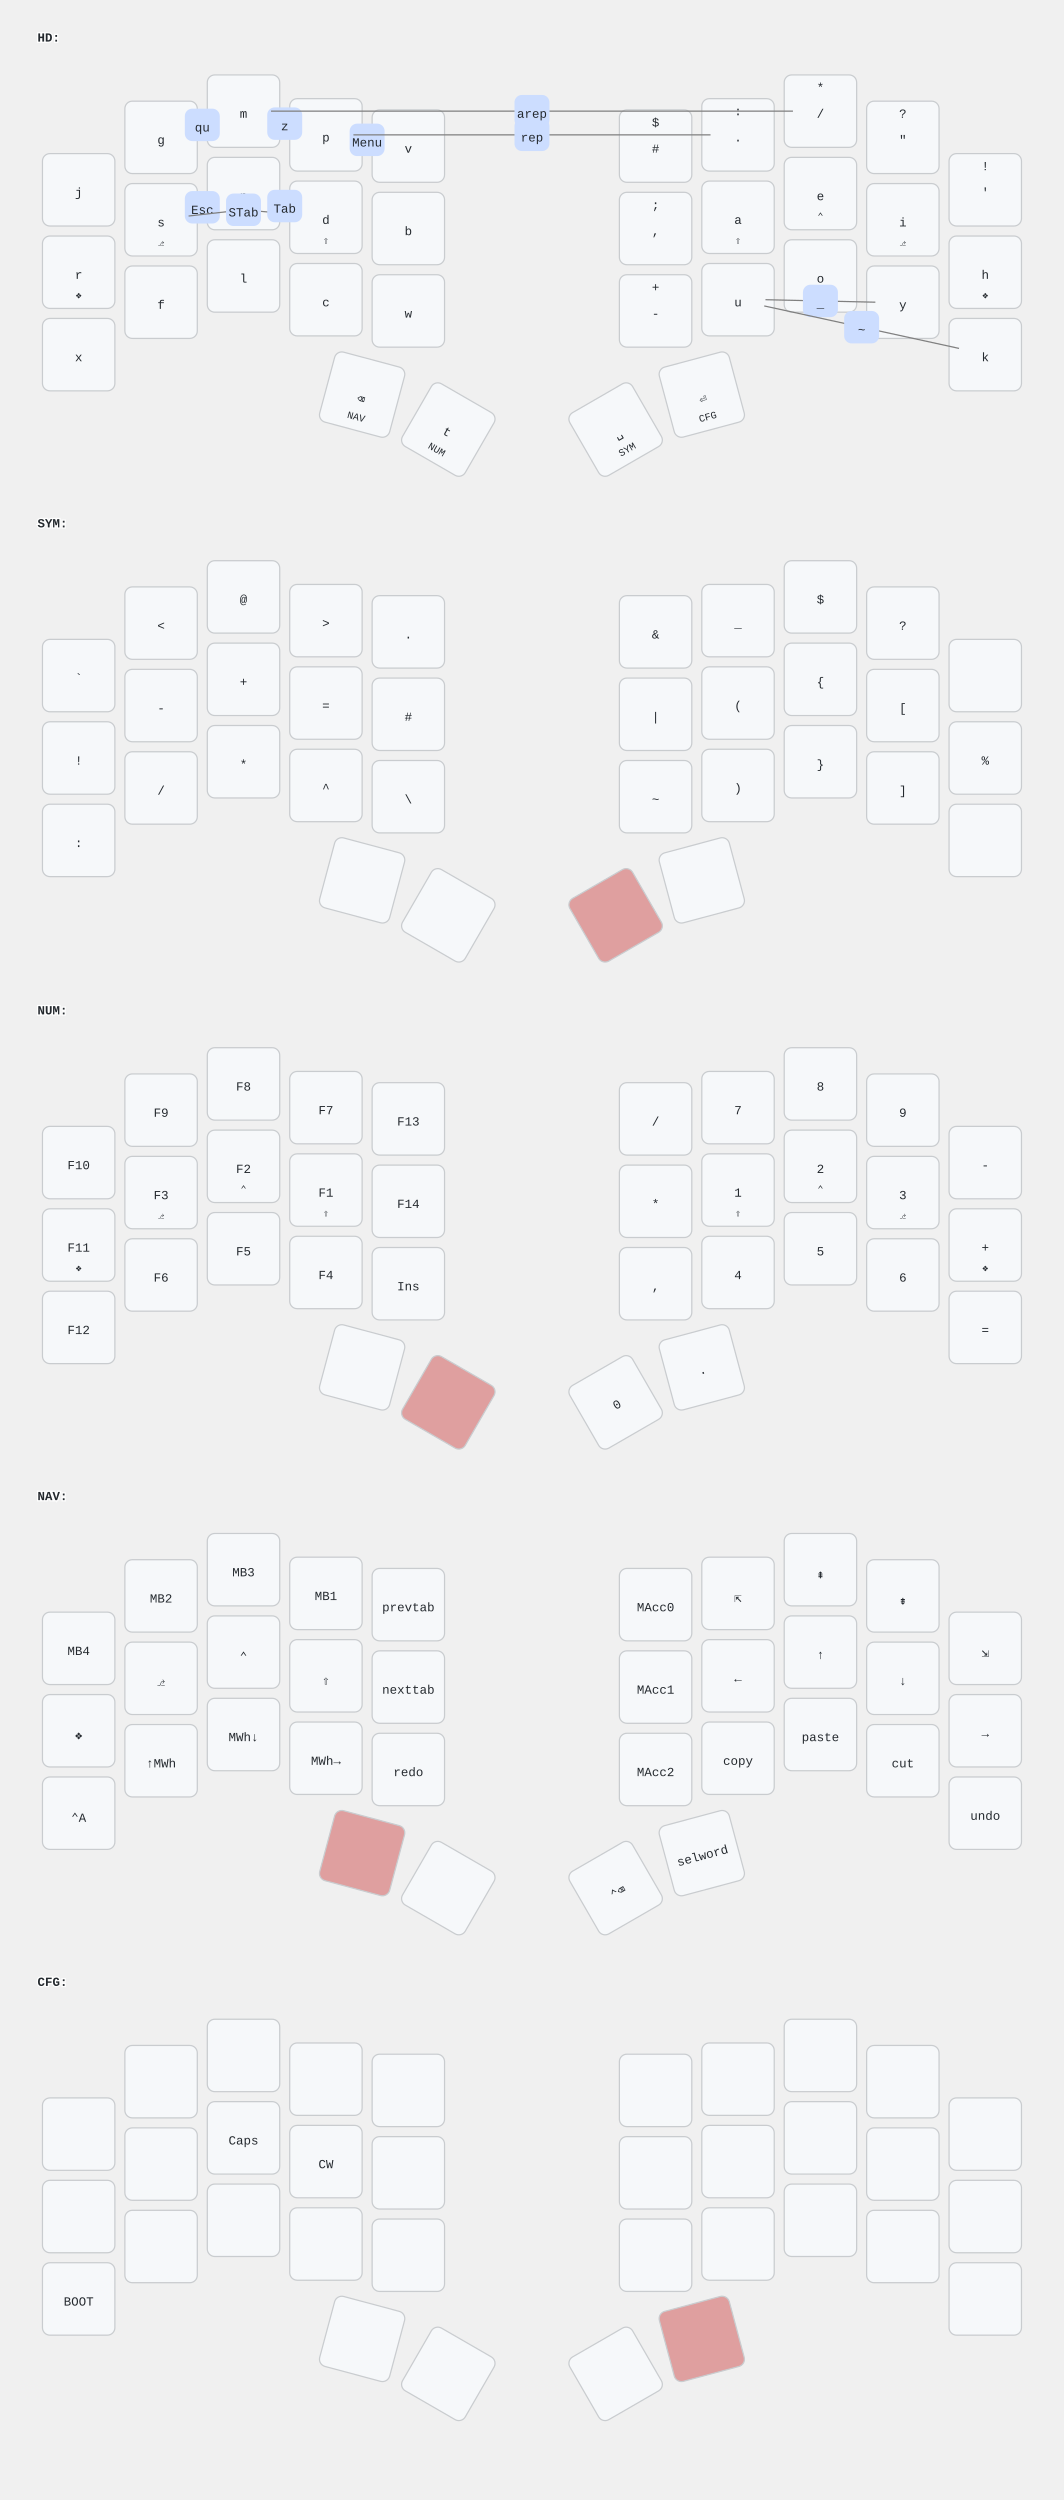
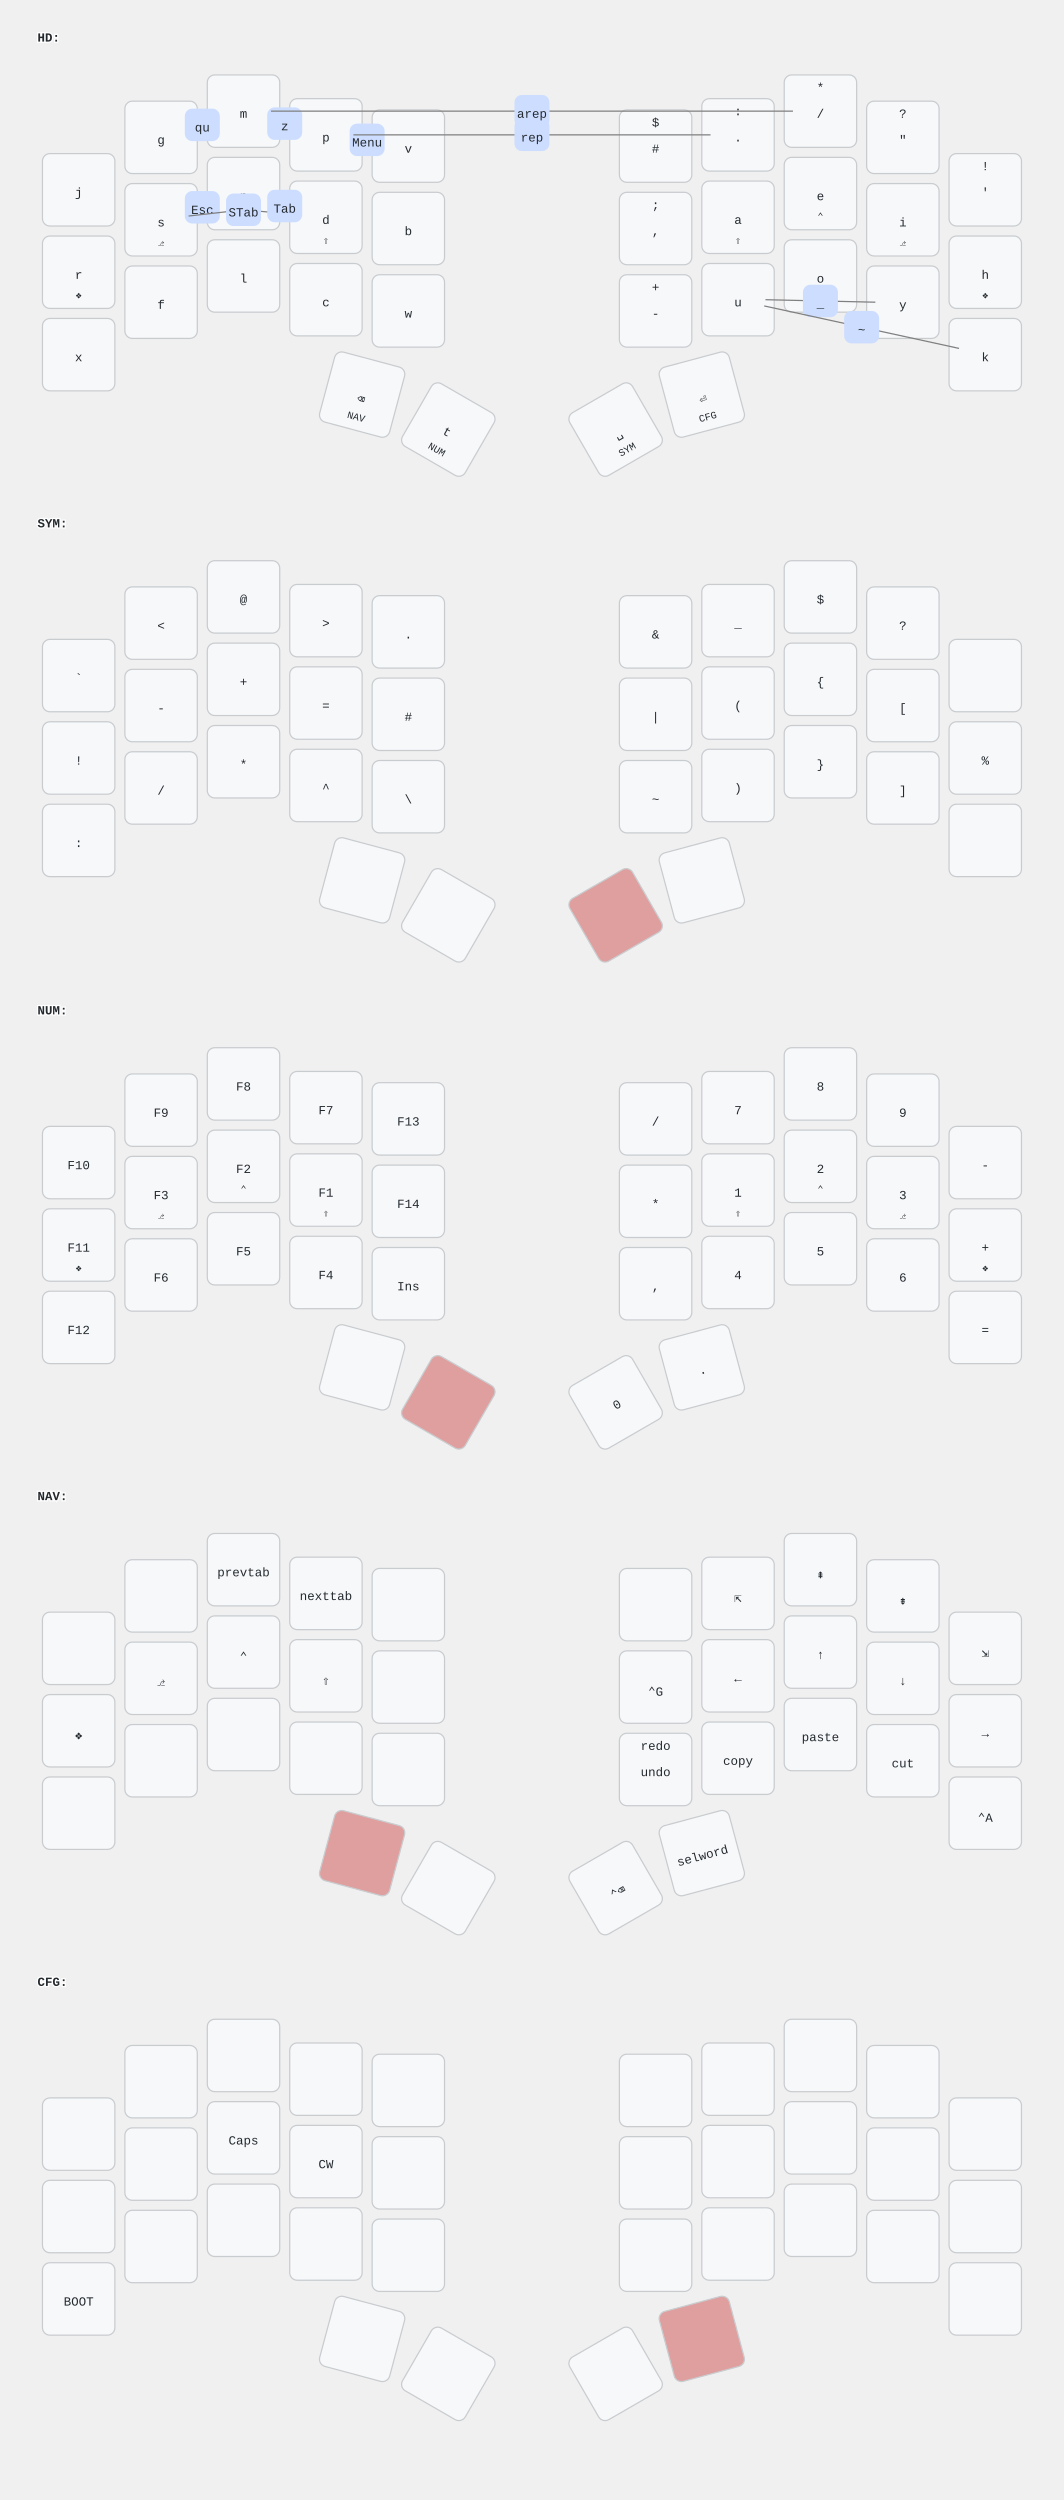
<svg xmlns="http://www.w3.org/2000/svg" width="852" height="2002" viewBox="0 0 852 2002" class="keymap">
  <style>/* inherit to force styles through use tags */
svg path {
    fill: inherit;
}

/* font and background color specifications */
svg.keymap {
    font-family: SFMono-Regular,Consolas,Liberation Mono,Menlo,monospace;
    font-size: 10px;
    font-kerning: normal;
    text-rendering: optimizeLegibility;
    fill: #24292e;
}

/* default key styling */
rect.key {
    fill: #f6f8fa;
    stroke: #c9cccf;
    stroke-width: 1;
}

/* default key side styling, only used is draw_key_sides is set */
rect.side {
    filter: brightness(90%);
}

/* color accent for combo boxes */
rect.combo, rect.combo-separate {
    fill: #cdf;
}

/* color accent for held keys */
rect.held, rect.combo.held {
    fill: #df9f9f;
}

/* color accent for ghost (optional) keys */
rect.ghost, rect.combo.ghost {
    stroke-dasharray: 4, 4;
    stroke-width: 2;
}

text {
    text-anchor: middle;
    dominant-baseline: hanging;
}

/* styling for layer labels */
text.label {
    font-weight: bold;
    text-anchor: start;
    stroke: white;
    stroke-width: 2;
    paint-order: stroke;
}

/* styling for combo tap, and key hold/shifted label text */
text.combo, text.hold, text.shifted {
    font-size: 10px;
}

/* styling for hold label text */
text.hold {
    font-size: 8px;
}

text.hold {
    text-anchor: middle;
    dominant-baseline: auto;
}

text.shifted {
    text-anchor: middle;
    dominant-baseline: hanging;
}

/* styling for hold/shifted label text in combo box */
text.combo.hold, text.combo.shifted {
    font-size: 8px;
}

/* lighter symbol for transparent keys */
text.trans {
    fill: #7b7e81;
}

/* styling for combo dendrons */
path.combo {
    stroke-width: 1;
    stroke: gray;
    fill: none;
}

/* Start Tabler Icons Cleanup */
/* cannot use height/width with glyphs */
.icon-tabler &gt; path {
    fill: inherit;
    stroke: inherit;
    stroke-width: 2;
}
/* hide tabler's default box */
.icon-tabler &gt; path[stroke="none"][fill="none"] {
    visibility: hidden;
}
/* End Tabler Icons Cleanup */
</style>
  <g transform="translate(30, 0)" class="layer-HD">
    <text x="0" y="28" class="label" id="HD">HD:</text>
    <g transform="translate(0, 56)">
      <g transform="translate(33, 96)" class="key keypos-0">
        <rect rx="6" ry="6" x="-29" y="-29" width="58" height="58" class="key" />
        <text x="0" y="0" class="key tap">j</text>
      </g>
      <g transform="translate(99, 54)" class="key keypos-1">
        <rect rx="6" ry="6" x="-29" y="-29" width="58" height="58" class="key" />
        <text x="0" y="0" class="key tap">g</text>
      </g>
      <g transform="translate(165, 33)" class="key keypos-2">
        <rect rx="6" ry="6" x="-29" y="-29" width="58" height="58" class="key" />
        <text x="0" y="0" class="key tap">m</text>
      </g>
      <g transform="translate(231, 52)" class="key keypos-3">
        <rect rx="6" ry="6" x="-29" y="-29" width="58" height="58" class="key" />
        <text x="0" y="0" class="key tap">p</text>
      </g>
      <g transform="translate(297, 61)" class="key keypos-4">
        <rect rx="6" ry="6" x="-29" y="-29" width="58" height="58" class="key" />
        <text x="0" y="0" class="key tap">v</text>
      </g>
      <g transform="translate(495, 61)" class="key keypos-5">
        <rect rx="6" ry="6" x="-29" y="-29" width="58" height="58" class="key" />
        <text x="0" y="0" class="key tap">#</text>
        <text x="0" y="-21" class="key shifted">$</text>
      </g>
      <g transform="translate(561, 52)" class="key keypos-6">
        <rect rx="6" ry="6" x="-29" y="-29" width="58" height="58" class="key" />
        <text x="0" y="0" class="key tap">.</text>
        <text x="0" y="-21" class="key shifted">:</text>
      </g>
      <g transform="translate(627, 33)" class="key keypos-7">
        <rect rx="6" ry="6" x="-29" y="-29" width="58" height="58" class="key" />
        <text x="0" y="0" class="key tap">/</text>
        <text x="0" y="-21" class="key shifted">*</text>
      </g>
      <g transform="translate(693, 54)" class="key keypos-8">
        <rect rx="6" ry="6" x="-29" y="-29" width="58" height="58" class="key" />
        <text x="0" y="0" class="key tap">"</text>
        <text x="0" y="-21" class="key shifted">?</text>
      </g>
      <g transform="translate(759, 96)" class="key keypos-9">
        <rect rx="6" ry="6" x="-29" y="-29" width="58" height="58" class="key" />
        <text x="0" y="0" class="key tap">'</text>
        <text x="0" y="-21" class="key shifted">!</text>
      </g>
      <g transform="translate(33, 162)" class="key keypos-10">
        <rect rx="6" ry="6" x="-29" y="-29" width="58" height="58" class="key" />
        <text x="0" y="0" class="key tap">r</text>
        <text x="0" y="21" class="key hold">❖</text>
      </g>
      <g transform="translate(99, 120)" class="key keypos-11">
        <rect rx="6" ry="6" x="-29" y="-29" width="58" height="58" class="key" />
        <text x="0" y="0" class="key tap">s</text>
        <text x="0" y="21" class="key hold">⎇</text>
      </g>
      <g transform="translate(165, 99)" class="key keypos-12">
        <rect rx="6" ry="6" x="-29" y="-29" width="58" height="58" class="key" />
        <text x="0" y="0" class="key tap">n</text>
        <text x="0" y="21" class="key hold">⌃</text>
      </g>
      <g transform="translate(231, 118)" class="key keypos-13">
        <rect rx="6" ry="6" x="-29" y="-29" width="58" height="58" class="key" />
        <text x="0" y="0" class="key tap">d</text>
        <text x="0" y="21" class="key hold">⇧</text>
      </g>
      <g transform="translate(297, 127)" class="key keypos-14">
        <rect rx="6" ry="6" x="-29" y="-29" width="58" height="58" class="key" />
        <text x="0" y="0" class="key tap">b</text>
      </g>
      <g transform="translate(495, 127)" class="key keypos-15">
        <rect rx="6" ry="6" x="-29" y="-29" width="58" height="58" class="key" />
        <text x="0" y="0" class="key tap">,</text>
        <text x="0" y="-21" class="key shifted">;</text>
      </g>
      <g transform="translate(561, 118)" class="key keypos-16">
        <rect rx="6" ry="6" x="-29" y="-29" width="58" height="58" class="key" />
        <text x="0" y="0" class="key tap">a</text>
        <text x="0" y="21" class="key hold">⇧</text>
      </g>
      <g transform="translate(627, 99)" class="key keypos-17">
        <rect rx="6" ry="6" x="-29" y="-29" width="58" height="58" class="key" />
        <text x="0" y="0" class="key tap">e</text>
        <text x="0" y="21" class="key hold">⌃</text>
      </g>
      <g transform="translate(693, 120)" class="key keypos-18">
        <rect rx="6" ry="6" x="-29" y="-29" width="58" height="58" class="key" />
        <text x="0" y="0" class="key tap">i</text>
        <text x="0" y="21" class="key hold">⎇</text>
      </g>
      <g transform="translate(759, 162)" class="key keypos-19">
        <rect rx="6" ry="6" x="-29" y="-29" width="58" height="58" class="key" />
        <text x="0" y="0" class="key tap">h</text>
        <text x="0" y="21" class="key hold">❖</text>
      </g>
      <g transform="translate(33, 228)" class="key keypos-20">
        <rect rx="6" ry="6" x="-29" y="-29" width="58" height="58" class="key" />
        <text x="0" y="0" class="key tap">x</text>
      </g>
      <g transform="translate(99, 186)" class="key keypos-21">
        <rect rx="6" ry="6" x="-29" y="-29" width="58" height="58" class="key" />
        <text x="0" y="0" class="key tap">f</text>
      </g>
      <g transform="translate(165, 165)" class="key keypos-22">
        <rect rx="6" ry="6" x="-29" y="-29" width="58" height="58" class="key" />
        <text x="0" y="0" class="key tap">l</text>
      </g>
      <g transform="translate(231, 184)" class="key keypos-23">
        <rect rx="6" ry="6" x="-29" y="-29" width="58" height="58" class="key" />
        <text x="0" y="0" class="key tap">c</text>
      </g>
      <g transform="translate(297, 193)" class="key keypos-24">
        <rect rx="6" ry="6" x="-29" y="-29" width="58" height="58" class="key" />
        <text x="0" y="0" class="key tap">w</text>
      </g>
      <g transform="translate(495, 193)" class="key keypos-25">
        <rect rx="6" ry="6" x="-29" y="-29" width="58" height="58" class="key" />
        <text x="0" y="0" class="key tap">-</text>
        <text x="0" y="-21" class="key shifted">+</text>
      </g>
      <g transform="translate(561, 184)" class="key keypos-26">
        <rect rx="6" ry="6" x="-29" y="-29" width="58" height="58" class="key" />
        <text x="0" y="0" class="key tap">u</text>
      </g>
      <g transform="translate(627, 165)" class="key keypos-27">
        <rect rx="6" ry="6" x="-29" y="-29" width="58" height="58" class="key" />
        <text x="0" y="0" class="key tap">o</text>
      </g>
      <g transform="translate(693, 186)" class="key keypos-28">
        <rect rx="6" ry="6" x="-29" y="-29" width="58" height="58" class="key" />
        <text x="0" y="0" class="key tap">y</text>
      </g>
      <g transform="translate(759, 228)" class="key keypos-29">
        <rect rx="6" ry="6" x="-29" y="-29" width="58" height="58" class="key" />
        <text x="0" y="0" class="key tap">k</text>
      </g>
      <g transform="translate(260, 260) rotate(15.0)" class="key keypos-30">
        <rect rx="6" ry="6" x="-29" y="-29" width="58" height="58" class="key" />
        <text x="0" y="0" class="key tap">⌫</text>
        <a href="#NAV">
          <text x="0" y="21" class="key hold layer-activator">NAV</text>
        </a>
      </g>
      <g transform="translate(329, 288) rotate(30.0)" class="key keypos-31">
        <rect rx="6" ry="6" x="-29" y="-29" width="58" height="58" class="key" />
        <text x="0" y="0" class="key tap">t</text>
        <a href="#NUM">
          <text x="0" y="21" class="key hold layer-activator">NUM</text>
        </a>
      </g>
      <g transform="translate(463, 288) rotate(-30.0)" class="key keypos-32">
        <rect rx="6" ry="6" x="-29" y="-29" width="58" height="58" class="key" />
        <text x="0" y="0" class="key tap">␣</text>
        <a href="#SYM">
          <text x="0" y="21" class="key hold layer-activator">SYM</text>
        </a>
      </g>
      <g transform="translate(532, 260) rotate(-15.0)" class="key keypos-33">
        <rect rx="6" ry="6" x="-29" y="-29" width="58" height="58" class="key" />
        <text x="0" y="0" class="key tap">⏎</text>
        <a href="#CFG">
          <text x="0" y="21" class="key hold layer-activator">CFG</text>
        </a>
      </g>
      <g class="combo combopos-0">
        <rect rx="6" ry="6" x="118" y="31" width="28" height="26" class="combo" />
        <text x="132" y="44" class="combo tap">qu</text>
      </g>
      <g class="combo combopos-1">
        <rect rx="6" ry="6" x="184" y="30" width="28" height="26" class="combo" />
        <text x="198" y="43" class="combo tap">z</text>
      </g>
      <g class="combo combopos-2">
        <rect rx="6" ry="6" x="250" y="43" width="28" height="26" class="combo" />
        <text x="264" y="56" class="combo tap">Menu</text>
      </g>
      <g class="combo combopos-3">
        <rect rx="6" ry="6" x="118" y="97" width="28" height="26" class="combo" />
        <text x="132" y="110" class="combo tap">Esc</text>
      </g>
      <g class="combo combopos-4">
        <path d="M165,112 l-44,5" class="combo" />
        <path d="M165,112 l44,4" class="combo" />
        <rect rx="6" ry="6" x="151" y="99" width="28" height="26" class="combo" />
        <text x="165" y="112" class="combo tap">STab</text>
      </g>
      <g class="combo combopos-5">
        <rect rx="6" ry="6" x="184" y="96" width="28" height="26" class="combo" />
        <text x="198" y="109" class="combo tap">Tab</text>
      </g>
      <g class="combo combopos-6">
        <path d="M627,185 l-44,-1" class="combo" />
        <path d="M627,185 l44,1" class="combo" />
        <rect rx="6" ry="6" x="613" y="172" width="28" height="26" class="combo" />
        <text x="627" y="185" class="combo tap">_</text>
      </g>
      <g class="combo combopos-7">
        <path d="M660,206 l-78,-17" class="combo" />
        <path d="M660,206 l78,17" class="combo" />
        <rect rx="6" ry="6" x="646" y="193" width="28" height="26" class="combo" />
        <text x="660" y="206" class="combo tap">~</text>
      </g>
      <g class="combo combopos-8">
        <path d="M396,52 l-143,0" class="combo" />
        <path d="M396,52 l143,0" class="combo" />
        <rect rx="6" ry="6" x="382" y="39" width="28" height="26" class="combo" />
        <text x="396" y="52" class="combo tap">rep</text>
      </g>
      <g class="combo combopos-9">
        <path d="M396,33 l-209,0" class="combo" />
        <path d="M396,33 l209,0" class="combo" />
        <rect rx="6" ry="6" x="382" y="20" width="28" height="26" class="combo" />
        <text x="396" y="33" class="combo tap">arep</text>
      </g>
    </g>
  </g>
  <g transform="translate(30, 389)" class="layer-SYM">
    <text x="0" y="28" class="label" id="SYM">SYM:</text>
    <g transform="translate(0, 56)">
      <g transform="translate(33, 96)" class="key keypos-0">
        <rect rx="6" ry="6" x="-29" y="-29" width="58" height="58" class="key" />
        <text x="0" y="0" class="key tap">`</text>
      </g>
      <g transform="translate(99, 54)" class="key keypos-1">
        <rect rx="6" ry="6" x="-29" y="-29" width="58" height="58" class="key" />
        <text x="0" y="0" class="key tap">&lt;</text>
      </g>
      <g transform="translate(165, 33)" class="key keypos-2">
        <rect rx="6" ry="6" x="-29" y="-29" width="58" height="58" class="key" />
        <text x="0" y="0" class="key tap">@</text>
      </g>
      <g transform="translate(231, 52)" class="key keypos-3">
        <rect rx="6" ry="6" x="-29" y="-29" width="58" height="58" class="key" />
        <text x="0" y="0" class="key tap">&gt;</text>
      </g>
      <g transform="translate(297, 61)" class="key keypos-4">
        <rect rx="6" ry="6" x="-29" y="-29" width="58" height="58" class="key" />
        <text x="0" y="0" class="key tap">.</text>
      </g>
      <g transform="translate(495, 61)" class="key keypos-5">
        <rect rx="6" ry="6" x="-29" y="-29" width="58" height="58" class="key" />
        <text x="0" y="0" class="key tap">&amp;</text>
      </g>
      <g transform="translate(561, 52)" class="key keypos-6">
        <rect rx="6" ry="6" x="-29" y="-29" width="58" height="58" class="key" />
        <text x="0" y="0" class="key tap">_</text>
      </g>
      <g transform="translate(627, 33)" class="key keypos-7">
        <rect rx="6" ry="6" x="-29" y="-29" width="58" height="58" class="key" />
        <text x="0" y="0" class="key tap">$</text>
      </g>
      <g transform="translate(693, 54)" class="key keypos-8">
        <rect rx="6" ry="6" x="-29" y="-29" width="58" height="58" class="key" />
        <text x="0" y="0" class="key tap">?</text>
      </g>
      <g transform="translate(759, 96)" class="key keypos-9">
        <rect rx="6" ry="6" x="-29" y="-29" width="58" height="58" class="key" />
      </g>
      <g transform="translate(33, 162)" class="key keypos-10">
        <rect rx="6" ry="6" x="-29" y="-29" width="58" height="58" class="key" />
        <text x="0" y="0" class="key tap">!</text>
      </g>
      <g transform="translate(99, 120)" class="key keypos-11">
        <rect rx="6" ry="6" x="-29" y="-29" width="58" height="58" class="key" />
        <text x="0" y="0" class="key tap">-</text>
      </g>
      <g transform="translate(165, 99)" class="key keypos-12">
        <rect rx="6" ry="6" x="-29" y="-29" width="58" height="58" class="key" />
        <text x="0" y="0" class="key tap">+</text>
      </g>
      <g transform="translate(231, 118)" class="key keypos-13">
        <rect rx="6" ry="6" x="-29" y="-29" width="58" height="58" class="key" />
        <text x="0" y="0" class="key tap">=</text>
      </g>
      <g transform="translate(297, 127)" class="key keypos-14">
        <rect rx="6" ry="6" x="-29" y="-29" width="58" height="58" class="key" />
        <text x="0" y="0" class="key tap">#</text>
      </g>
      <g transform="translate(495, 127)" class="key keypos-15">
        <rect rx="6" ry="6" x="-29" y="-29" width="58" height="58" class="key" />
        <text x="0" y="0" class="key tap">|</text>
      </g>
      <g transform="translate(561, 118)" class="key keypos-16">
        <rect rx="6" ry="6" x="-29" y="-29" width="58" height="58" class="key" />
        <text x="0" y="0" class="key tap">(</text>
      </g>
      <g transform="translate(627, 99)" class="key keypos-17">
        <rect rx="6" ry="6" x="-29" y="-29" width="58" height="58" class="key" />
        <text x="0" y="0" class="key tap">{</text>
      </g>
      <g transform="translate(693, 120)" class="key keypos-18">
        <rect rx="6" ry="6" x="-29" y="-29" width="58" height="58" class="key" />
        <text x="0" y="0" class="key tap">[</text>
      </g>
      <g transform="translate(759, 162)" class="key keypos-19">
        <rect rx="6" ry="6" x="-29" y="-29" width="58" height="58" class="key" />
        <text x="0" y="0" class="key tap">%</text>
      </g>
      <g transform="translate(33, 228)" class="key keypos-20">
        <rect rx="6" ry="6" x="-29" y="-29" width="58" height="58" class="key" />
        <text x="0" y="0" class="key tap">:</text>
      </g>
      <g transform="translate(99, 186)" class="key keypos-21">
        <rect rx="6" ry="6" x="-29" y="-29" width="58" height="58" class="key" />
        <text x="0" y="0" class="key tap">/</text>
      </g>
      <g transform="translate(165, 165)" class="key keypos-22">
        <rect rx="6" ry="6" x="-29" y="-29" width="58" height="58" class="key" />
        <text x="0" y="0" class="key tap">*</text>
      </g>
      <g transform="translate(231, 184)" class="key keypos-23">
        <rect rx="6" ry="6" x="-29" y="-29" width="58" height="58" class="key" />
        <text x="0" y="0" class="key tap">^</text>
      </g>
      <g transform="translate(297, 193)" class="key keypos-24">
        <rect rx="6" ry="6" x="-29" y="-29" width="58" height="58" class="key" />
        <text x="0" y="0" class="key tap">\</text>
      </g>
      <g transform="translate(495, 193)" class="key keypos-25">
        <rect rx="6" ry="6" x="-29" y="-29" width="58" height="58" class="key" />
        <text x="0" y="0" class="key tap">~</text>
      </g>
      <g transform="translate(561, 184)" class="key keypos-26">
        <rect rx="6" ry="6" x="-29" y="-29" width="58" height="58" class="key" />
        <text x="0" y="0" class="key tap">)</text>
      </g>
      <g transform="translate(627, 165)" class="key keypos-27">
        <rect rx="6" ry="6" x="-29" y="-29" width="58" height="58" class="key" />
        <text x="0" y="0" class="key tap">}</text>
      </g>
      <g transform="translate(693, 186)" class="key keypos-28">
        <rect rx="6" ry="6" x="-29" y="-29" width="58" height="58" class="key" />
        <text x="0" y="0" class="key tap">]</text>
      </g>
      <g transform="translate(759, 228)" class="key keypos-29">
        <rect rx="6" ry="6" x="-29" y="-29" width="58" height="58" class="key" />
      </g>
      <g transform="translate(260, 260) rotate(15.0)" class="key keypos-30">
        <rect rx="6" ry="6" x="-29" y="-29" width="58" height="58" class="key" />
      </g>
      <g transform="translate(329, 288) rotate(30.0)" class="key keypos-31">
        <rect rx="6" ry="6" x="-29" y="-29" width="58" height="58" class="key" />
      </g>
      <g transform="translate(463, 288) rotate(-30.0)" class="key held keypos-32">
        <rect rx="6" ry="6" x="-29" y="-29" width="58" height="58" class="key held" />
      </g>
      <g transform="translate(532, 260) rotate(-15.0)" class="key keypos-33">
        <rect rx="6" ry="6" x="-29" y="-29" width="58" height="58" class="key" />
      </g>
    </g>
  </g>
  <g transform="translate(30, 779)" class="layer-NUM">
    <text x="0" y="28" class="label" id="NUM">NUM:</text>
    <g transform="translate(0, 56)">
      <g transform="translate(33, 96)" class="key keypos-0">
        <rect rx="6" ry="6" x="-29" y="-29" width="58" height="58" class="key" />
        <text x="0" y="0" class="key tap">F10</text>
      </g>
      <g transform="translate(99, 54)" class="key keypos-1">
        <rect rx="6" ry="6" x="-29" y="-29" width="58" height="58" class="key" />
        <text x="0" y="0" class="key tap">F9</text>
      </g>
      <g transform="translate(165, 33)" class="key keypos-2">
        <rect rx="6" ry="6" x="-29" y="-29" width="58" height="58" class="key" />
        <text x="0" y="0" class="key tap">F8</text>
      </g>
      <g transform="translate(231, 52)" class="key keypos-3">
        <rect rx="6" ry="6" x="-29" y="-29" width="58" height="58" class="key" />
        <text x="0" y="0" class="key tap">F7</text>
      </g>
      <g transform="translate(297, 61)" class="key keypos-4">
        <rect rx="6" ry="6" x="-29" y="-29" width="58" height="58" class="key" />
        <text x="0" y="0" class="key tap">F13</text>
      </g>
      <g transform="translate(495, 61)" class="key keypos-5">
        <rect rx="6" ry="6" x="-29" y="-29" width="58" height="58" class="key" />
        <text x="0" y="0" class="key tap">/</text>
      </g>
      <g transform="translate(561, 52)" class="key keypos-6">
        <rect rx="6" ry="6" x="-29" y="-29" width="58" height="58" class="key" />
        <text x="0" y="0" class="key tap">7</text>
      </g>
      <g transform="translate(627, 33)" class="key keypos-7">
        <rect rx="6" ry="6" x="-29" y="-29" width="58" height="58" class="key" />
        <text x="0" y="0" class="key tap">8</text>
      </g>
      <g transform="translate(693, 54)" class="key keypos-8">
        <rect rx="6" ry="6" x="-29" y="-29" width="58" height="58" class="key" />
        <text x="0" y="0" class="key tap">9</text>
      </g>
      <g transform="translate(759, 96)" class="key keypos-9">
        <rect rx="6" ry="6" x="-29" y="-29" width="58" height="58" class="key" />
        <text x="0" y="0" class="key tap">-</text>
      </g>
      <g transform="translate(33, 162)" class="key keypos-10">
        <rect rx="6" ry="6" x="-29" y="-29" width="58" height="58" class="key" />
        <text x="0" y="0" class="key tap">F11</text>
        <text x="0" y="21" class="key hold">❖</text>
      </g>
      <g transform="translate(99, 120)" class="key keypos-11">
        <rect rx="6" ry="6" x="-29" y="-29" width="58" height="58" class="key" />
        <text x="0" y="0" class="key tap">F3</text>
        <text x="0" y="21" class="key hold">⎇</text>
      </g>
      <g transform="translate(165, 99)" class="key keypos-12">
        <rect rx="6" ry="6" x="-29" y="-29" width="58" height="58" class="key" />
        <text x="0" y="0" class="key tap">F2</text>
        <text x="0" y="21" class="key hold">⌃</text>
      </g>
      <g transform="translate(231, 118)" class="key keypos-13">
        <rect rx="6" ry="6" x="-29" y="-29" width="58" height="58" class="key" />
        <text x="0" y="0" class="key tap">F1</text>
        <text x="0" y="21" class="key hold">⇧</text>
      </g>
      <g transform="translate(297, 127)" class="key keypos-14">
        <rect rx="6" ry="6" x="-29" y="-29" width="58" height="58" class="key" />
        <text x="0" y="0" class="key tap">F14</text>
      </g>
      <g transform="translate(495, 127)" class="key keypos-15">
        <rect rx="6" ry="6" x="-29" y="-29" width="58" height="58" class="key" />
        <text x="0" y="0" class="key tap">*</text>
      </g>
      <g transform="translate(561, 118)" class="key keypos-16">
        <rect rx="6" ry="6" x="-29" y="-29" width="58" height="58" class="key" />
        <text x="0" y="0" class="key tap">1</text>
        <text x="0" y="21" class="key hold">⇧</text>
      </g>
      <g transform="translate(627, 99)" class="key keypos-17">
        <rect rx="6" ry="6" x="-29" y="-29" width="58" height="58" class="key" />
        <text x="0" y="0" class="key tap">2</text>
        <text x="0" y="21" class="key hold">⌃</text>
      </g>
      <g transform="translate(693, 120)" class="key keypos-18">
        <rect rx="6" ry="6" x="-29" y="-29" width="58" height="58" class="key" />
        <text x="0" y="0" class="key tap">3</text>
        <text x="0" y="21" class="key hold">⎇</text>
      </g>
      <g transform="translate(759, 162)" class="key keypos-19">
        <rect rx="6" ry="6" x="-29" y="-29" width="58" height="58" class="key" />
        <text x="0" y="0" class="key tap">+</text>
        <text x="0" y="21" class="key hold">❖</text>
      </g>
      <g transform="translate(33, 228)" class="key keypos-20">
        <rect rx="6" ry="6" x="-29" y="-29" width="58" height="58" class="key" />
        <text x="0" y="0" class="key tap">F12</text>
      </g>
      <g transform="translate(99, 186)" class="key keypos-21">
        <rect rx="6" ry="6" x="-29" y="-29" width="58" height="58" class="key" />
        <text x="0" y="0" class="key tap">F6</text>
      </g>
      <g transform="translate(165, 165)" class="key keypos-22">
        <rect rx="6" ry="6" x="-29" y="-29" width="58" height="58" class="key" />
        <text x="0" y="0" class="key tap">F5</text>
      </g>
      <g transform="translate(231, 184)" class="key keypos-23">
        <rect rx="6" ry="6" x="-29" y="-29" width="58" height="58" class="key" />
        <text x="0" y="0" class="key tap">F4</text>
      </g>
      <g transform="translate(297, 193)" class="key keypos-24">
        <rect rx="6" ry="6" x="-29" y="-29" width="58" height="58" class="key" />
        <text x="0" y="0" class="key tap">Ins</text>
      </g>
      <g transform="translate(495, 193)" class="key keypos-25">
        <rect rx="6" ry="6" x="-29" y="-29" width="58" height="58" class="key" />
        <text x="0" y="0" class="key tap">,</text>
      </g>
      <g transform="translate(561, 184)" class="key keypos-26">
        <rect rx="6" ry="6" x="-29" y="-29" width="58" height="58" class="key" />
        <text x="0" y="0" class="key tap">4</text>
      </g>
      <g transform="translate(627, 165)" class="key keypos-27">
        <rect rx="6" ry="6" x="-29" y="-29" width="58" height="58" class="key" />
        <text x="0" y="0" class="key tap">5</text>
      </g>
      <g transform="translate(693, 186)" class="key keypos-28">
        <rect rx="6" ry="6" x="-29" y="-29" width="58" height="58" class="key" />
        <text x="0" y="0" class="key tap">6</text>
      </g>
      <g transform="translate(759, 228)" class="key keypos-29">
        <rect rx="6" ry="6" x="-29" y="-29" width="58" height="58" class="key" />
        <text x="0" y="0" class="key tap">=</text>
      </g>
      <g transform="translate(260, 260) rotate(15.0)" class="key keypos-30">
        <rect rx="6" ry="6" x="-29" y="-29" width="58" height="58" class="key" />
      </g>
      <g transform="translate(329, 288) rotate(30.0)" class="key held keypos-31">
        <rect rx="6" ry="6" x="-29" y="-29" width="58" height="58" class="key held" />
      </g>
      <g transform="translate(463, 288) rotate(-30.0)" class="key keypos-32">
        <rect rx="6" ry="6" x="-29" y="-29" width="58" height="58" class="key" />
        <text x="0" y="0" class="key tap">0</text>
      </g>
      <g transform="translate(532, 260) rotate(-15.0)" class="key keypos-33">
        <rect rx="6" ry="6" x="-29" y="-29" width="58" height="58" class="key" />
        <text x="0" y="0" class="key tap">.</text>
      </g>
    </g>
  </g>
  <g transform="translate(30, 1168)" class="layer-NAV">
    <text x="0" y="28" class="label" id="NAV">NAV:</text>
    <g transform="translate(0, 56)">
      <g transform="translate(33, 96)" class="key keypos-0">
        <rect rx="6" ry="6" x="-29" y="-29" width="58" height="58" class="key" />
-         <text x="0" y="0" class="key tap">MB4</text>
      </g>
      <g transform="translate(99, 54)" class="key keypos-1">
        <rect rx="6" ry="6" x="-29" y="-29" width="58" height="58" class="key" />
-         <text x="0" y="0" class="key tap">MB2</text>
      </g>
      <g transform="translate(165, 33)" class="key keypos-2">
        <rect rx="6" ry="6" x="-29" y="-29" width="58" height="58" class="key" />
-         <text x="0" y="0" class="key tap">MB3</text>
+         <text x="0" y="0" class="key tap">prevtab</text>
      </g>
      <g transform="translate(231, 52)" class="key keypos-3">
        <rect rx="6" ry="6" x="-29" y="-29" width="58" height="58" class="key" />
-         <text x="0" y="0" class="key tap">MB1</text>
+         <text x="0" y="0" class="key tap">nexttab</text>
      </g>
      <g transform="translate(297, 61)" class="key keypos-4">
        <rect rx="6" ry="6" x="-29" y="-29" width="58" height="58" class="key" />
-         <text x="0" y="0" class="key tap">prevtab</text>
      </g>
      <g transform="translate(495, 61)" class="key keypos-5">
        <rect rx="6" ry="6" x="-29" y="-29" width="58" height="58" class="key" />
-         <text x="0" y="0" class="key tap">MAcc0</text>
      </g>
      <g transform="translate(561, 52)" class="key keypos-6">
        <rect rx="6" ry="6" x="-29" y="-29" width="58" height="58" class="key" />
        <text x="0" y="0" class="key tap">⇱</text>
      </g>
      <g transform="translate(627, 33)" class="key keypos-7">
        <rect rx="6" ry="6" x="-29" y="-29" width="58" height="58" class="key" />
        <text x="0" y="0" class="key tap">⇞</text>
      </g>
      <g transform="translate(693, 54)" class="key keypos-8">
        <rect rx="6" ry="6" x="-29" y="-29" width="58" height="58" class="key" />
        <text x="0" y="0" class="key tap">⇟</text>
      </g>
      <g transform="translate(759, 96)" class="key keypos-9">
        <rect rx="6" ry="6" x="-29" y="-29" width="58" height="58" class="key" />
        <text x="0" y="0" class="key tap">⇲</text>
      </g>
      <g transform="translate(33, 162)" class="key keypos-10">
        <rect rx="6" ry="6" x="-29" y="-29" width="58" height="58" class="key" />
        <text x="0" y="0" class="key tap">❖</text>
      </g>
      <g transform="translate(99, 120)" class="key keypos-11">
        <rect rx="6" ry="6" x="-29" y="-29" width="58" height="58" class="key" />
        <text x="0" y="0" class="key tap">⎇</text>
      </g>
      <g transform="translate(165, 99)" class="key keypos-12">
        <rect rx="6" ry="6" x="-29" y="-29" width="58" height="58" class="key" />
        <text x="0" y="0" class="key tap">⌃</text>
      </g>
      <g transform="translate(231, 118)" class="key keypos-13">
        <rect rx="6" ry="6" x="-29" y="-29" width="58" height="58" class="key" />
        <text x="0" y="0" class="key tap">⇧</text>
      </g>
      <g transform="translate(297, 127)" class="key keypos-14">
        <rect rx="6" ry="6" x="-29" y="-29" width="58" height="58" class="key" />
-         <text x="0" y="0" class="key tap">nexttab</text>
      </g>
      <g transform="translate(495, 127)" class="key keypos-15">
        <rect rx="6" ry="6" x="-29" y="-29" width="58" height="58" class="key" />
-         <text x="0" y="0" class="key tap">MAcc1</text>
+         <text x="0" y="0" class="key tap">⌃G</text>
      </g>
      <g transform="translate(561, 118)" class="key keypos-16">
        <rect rx="6" ry="6" x="-29" y="-29" width="58" height="58" class="key" />
        <text x="0" y="0" class="key tap">←</text>
      </g>
      <g transform="translate(627, 99)" class="key keypos-17">
        <rect rx="6" ry="6" x="-29" y="-29" width="58" height="58" class="key" />
        <text x="0" y="0" class="key tap">↑</text>
      </g>
      <g transform="translate(693, 120)" class="key keypos-18">
        <rect rx="6" ry="6" x="-29" y="-29" width="58" height="58" class="key" />
        <text x="0" y="0" class="key tap">↓</text>
      </g>
      <g transform="translate(759, 162)" class="key keypos-19">
        <rect rx="6" ry="6" x="-29" y="-29" width="58" height="58" class="key" />
        <text x="0" y="0" class="key tap">→</text>
      </g>
      <g transform="translate(33, 228)" class="key keypos-20">
        <rect rx="6" ry="6" x="-29" y="-29" width="58" height="58" class="key" />
+       </g>
+       <g transform="translate(99, 186)" class="key keypos-21">
+         <rect rx="6" ry="6" x="-29" y="-29" width="58" height="58" class="key" />
+       </g>
+       <g transform="translate(165, 165)" class="key keypos-22">
+         <rect rx="6" ry="6" x="-29" y="-29" width="58" height="58" class="key" />
+       </g>
+       <g transform="translate(231, 184)" class="key keypos-23">
+         <rect rx="6" ry="6" x="-29" y="-29" width="58" height="58" class="key" />
+       </g>
+       <g transform="translate(297, 193)" class="key keypos-24">
+         <rect rx="6" ry="6" x="-29" y="-29" width="58" height="58" class="key" />
+       </g>
+       <g transform="translate(495, 193)" class="key keypos-25">
+         <rect rx="6" ry="6" x="-29" y="-29" width="58" height="58" class="key" />
+         <text x="0" y="0" class="key tap">undo</text>
+         <text x="0" y="-21" class="key shifted">redo</text>
+       </g>
+       <g transform="translate(561, 184)" class="key keypos-26">
+         <rect rx="6" ry="6" x="-29" y="-29" width="58" height="58" class="key" />
+         <text x="0" y="0" class="key tap">copy</text>
+       </g>
+       <g transform="translate(627, 165)" class="key keypos-27">
+         <rect rx="6" ry="6" x="-29" y="-29" width="58" height="58" class="key" />
+         <text x="0" y="0" class="key tap">paste</text>
+       </g>
+       <g transform="translate(693, 186)" class="key keypos-28">
+         <rect rx="6" ry="6" x="-29" y="-29" width="58" height="58" class="key" />
+         <text x="0" y="0" class="key tap">cut</text>
+       </g>
+       <g transform="translate(759, 228)" class="key keypos-29">
+         <rect rx="6" ry="6" x="-29" y="-29" width="58" height="58" class="key" />
        <text x="0" y="0" class="key tap">⌃A</text>
-       </g>
-       <g transform="translate(99, 186)" class="key keypos-21">
-         <rect rx="6" ry="6" x="-29" y="-29" width="58" height="58" class="key" />
-         <text x="0" y="0" class="key tap">↑MWh</text>
-       </g>
-       <g transform="translate(165, 165)" class="key keypos-22">
-         <rect rx="6" ry="6" x="-29" y="-29" width="58" height="58" class="key" />
-         <text x="0" y="0" class="key tap">MWh↓</text>
-       </g>
-       <g transform="translate(231, 184)" class="key keypos-23">
-         <rect rx="6" ry="6" x="-29" y="-29" width="58" height="58" class="key" />
-         <text x="0" y="0" class="key tap">MWh→</text>
-       </g>
-       <g transform="translate(297, 193)" class="key keypos-24">
-         <rect rx="6" ry="6" x="-29" y="-29" width="58" height="58" class="key" />
-         <text x="0" y="0" class="key tap">redo</text>
-       </g>
-       <g transform="translate(495, 193)" class="key keypos-25">
-         <rect rx="6" ry="6" x="-29" y="-29" width="58" height="58" class="key" />
-         <text x="0" y="0" class="key tap">MAcc2</text>
-       </g>
-       <g transform="translate(561, 184)" class="key keypos-26">
-         <rect rx="6" ry="6" x="-29" y="-29" width="58" height="58" class="key" />
-         <text x="0" y="0" class="key tap">copy</text>
-       </g>
-       <g transform="translate(627, 165)" class="key keypos-27">
-         <rect rx="6" ry="6" x="-29" y="-29" width="58" height="58" class="key" />
-         <text x="0" y="0" class="key tap">paste</text>
-       </g>
-       <g transform="translate(693, 186)" class="key keypos-28">
-         <rect rx="6" ry="6" x="-29" y="-29" width="58" height="58" class="key" />
-         <text x="0" y="0" class="key tap">cut</text>
-       </g>
-       <g transform="translate(759, 228)" class="key keypos-29">
-         <rect rx="6" ry="6" x="-29" y="-29" width="58" height="58" class="key" />
-         <text x="0" y="0" class="key tap">undo</text>
      </g>
      <g transform="translate(260, 260) rotate(15.0)" class="key held keypos-30">
        <rect rx="6" ry="6" x="-29" y="-29" width="58" height="58" class="key held" />
      </g>
      <g transform="translate(329, 288) rotate(30.0)" class="key keypos-31">
        <rect rx="6" ry="6" x="-29" y="-29" width="58" height="58" class="key" />
      </g>
      <g transform="translate(463, 288) rotate(-30.0)" class="key keypos-32">
        <rect rx="6" ry="6" x="-29" y="-29" width="58" height="58" class="key" />
        <text x="0" y="0" class="key tap">⌃⌫</text>
      </g>
      <g transform="translate(532, 260) rotate(-15.0)" class="key keypos-33">
        <rect rx="6" ry="6" x="-29" y="-29" width="58" height="58" class="key" />
        <text x="0" y="0" class="key tap">selword</text>
      </g>
    </g>
  </g>
  <g transform="translate(30, 1557)" class="layer-CFG">
    <text x="0" y="28" class="label" id="CFG">CFG:</text>
    <g transform="translate(0, 56)">
      <g transform="translate(33, 96)" class="key keypos-0">
        <rect rx="6" ry="6" x="-29" y="-29" width="58" height="58" class="key" />
      </g>
      <g transform="translate(99, 54)" class="key keypos-1">
        <rect rx="6" ry="6" x="-29" y="-29" width="58" height="58" class="key" />
      </g>
      <g transform="translate(165, 33)" class="key keypos-2">
        <rect rx="6" ry="6" x="-29" y="-29" width="58" height="58" class="key" />
      </g>
      <g transform="translate(231, 52)" class="key keypos-3">
        <rect rx="6" ry="6" x="-29" y="-29" width="58" height="58" class="key" />
      </g>
      <g transform="translate(297, 61)" class="key keypos-4">
        <rect rx="6" ry="6" x="-29" y="-29" width="58" height="58" class="key" />
      </g>
      <g transform="translate(495, 61)" class="key keypos-5">
        <rect rx="6" ry="6" x="-29" y="-29" width="58" height="58" class="key" />
      </g>
      <g transform="translate(561, 52)" class="key keypos-6">
        <rect rx="6" ry="6" x="-29" y="-29" width="58" height="58" class="key" />
      </g>
      <g transform="translate(627, 33)" class="key keypos-7">
        <rect rx="6" ry="6" x="-29" y="-29" width="58" height="58" class="key" />
      </g>
      <g transform="translate(693, 54)" class="key keypos-8">
        <rect rx="6" ry="6" x="-29" y="-29" width="58" height="58" class="key" />
      </g>
      <g transform="translate(759, 96)" class="key keypos-9">
        <rect rx="6" ry="6" x="-29" y="-29" width="58" height="58" class="key" />
      </g>
      <g transform="translate(33, 162)" class="key keypos-10">
        <rect rx="6" ry="6" x="-29" y="-29" width="58" height="58" class="key" />
      </g>
      <g transform="translate(99, 120)" class="key keypos-11">
        <rect rx="6" ry="6" x="-29" y="-29" width="58" height="58" class="key" />
      </g>
      <g transform="translate(165, 99)" class="key keypos-12">
        <rect rx="6" ry="6" x="-29" y="-29" width="58" height="58" class="key" />
        <text x="0" y="0" class="key tap">Caps</text>
      </g>
      <g transform="translate(231, 118)" class="key keypos-13">
        <rect rx="6" ry="6" x="-29" y="-29" width="58" height="58" class="key" />
        <text x="0" y="0" class="key tap">CW</text>
      </g>
      <g transform="translate(297, 127)" class="key keypos-14">
        <rect rx="6" ry="6" x="-29" y="-29" width="58" height="58" class="key" />
      </g>
      <g transform="translate(495, 127)" class="key keypos-15">
        <rect rx="6" ry="6" x="-29" y="-29" width="58" height="58" class="key" />
      </g>
      <g transform="translate(561, 118)" class="key keypos-16">
        <rect rx="6" ry="6" x="-29" y="-29" width="58" height="58" class="key" />
      </g>
      <g transform="translate(627, 99)" class="key keypos-17">
        <rect rx="6" ry="6" x="-29" y="-29" width="58" height="58" class="key" />
      </g>
      <g transform="translate(693, 120)" class="key keypos-18">
        <rect rx="6" ry="6" x="-29" y="-29" width="58" height="58" class="key" />
      </g>
      <g transform="translate(759, 162)" class="key keypos-19">
        <rect rx="6" ry="6" x="-29" y="-29" width="58" height="58" class="key" />
      </g>
      <g transform="translate(33, 228)" class="key keypos-20">
        <rect rx="6" ry="6" x="-29" y="-29" width="58" height="58" class="key" />
        <text x="0" y="0" class="key tap">BOOT</text>
      </g>
      <g transform="translate(99, 186)" class="key keypos-21">
        <rect rx="6" ry="6" x="-29" y="-29" width="58" height="58" class="key" />
      </g>
      <g transform="translate(165, 165)" class="key keypos-22">
        <rect rx="6" ry="6" x="-29" y="-29" width="58" height="58" class="key" />
      </g>
      <g transform="translate(231, 184)" class="key keypos-23">
        <rect rx="6" ry="6" x="-29" y="-29" width="58" height="58" class="key" />
      </g>
      <g transform="translate(297, 193)" class="key keypos-24">
        <rect rx="6" ry="6" x="-29" y="-29" width="58" height="58" class="key" />
      </g>
      <g transform="translate(495, 193)" class="key keypos-25">
        <rect rx="6" ry="6" x="-29" y="-29" width="58" height="58" class="key" />
      </g>
      <g transform="translate(561, 184)" class="key keypos-26">
        <rect rx="6" ry="6" x="-29" y="-29" width="58" height="58" class="key" />
      </g>
      <g transform="translate(627, 165)" class="key keypos-27">
        <rect rx="6" ry="6" x="-29" y="-29" width="58" height="58" class="key" />
      </g>
      <g transform="translate(693, 186)" class="key keypos-28">
        <rect rx="6" ry="6" x="-29" y="-29" width="58" height="58" class="key" />
      </g>
      <g transform="translate(759, 228)" class="key keypos-29">
        <rect rx="6" ry="6" x="-29" y="-29" width="58" height="58" class="key" />
      </g>
      <g transform="translate(260, 260) rotate(15.0)" class="key keypos-30">
        <rect rx="6" ry="6" x="-29" y="-29" width="58" height="58" class="key" />
      </g>
      <g transform="translate(329, 288) rotate(30.0)" class="key keypos-31">
        <rect rx="6" ry="6" x="-29" y="-29" width="58" height="58" class="key" />
      </g>
      <g transform="translate(463, 288) rotate(-30.0)" class="key keypos-32">
        <rect rx="6" ry="6" x="-29" y="-29" width="58" height="58" class="key" />
      </g>
      <g transform="translate(532, 260) rotate(-15.0)" class="key held keypos-33">
        <rect rx="6" ry="6" x="-29" y="-29" width="58" height="58" class="key held" />
      </g>
    </g>
  </g>
</svg>
